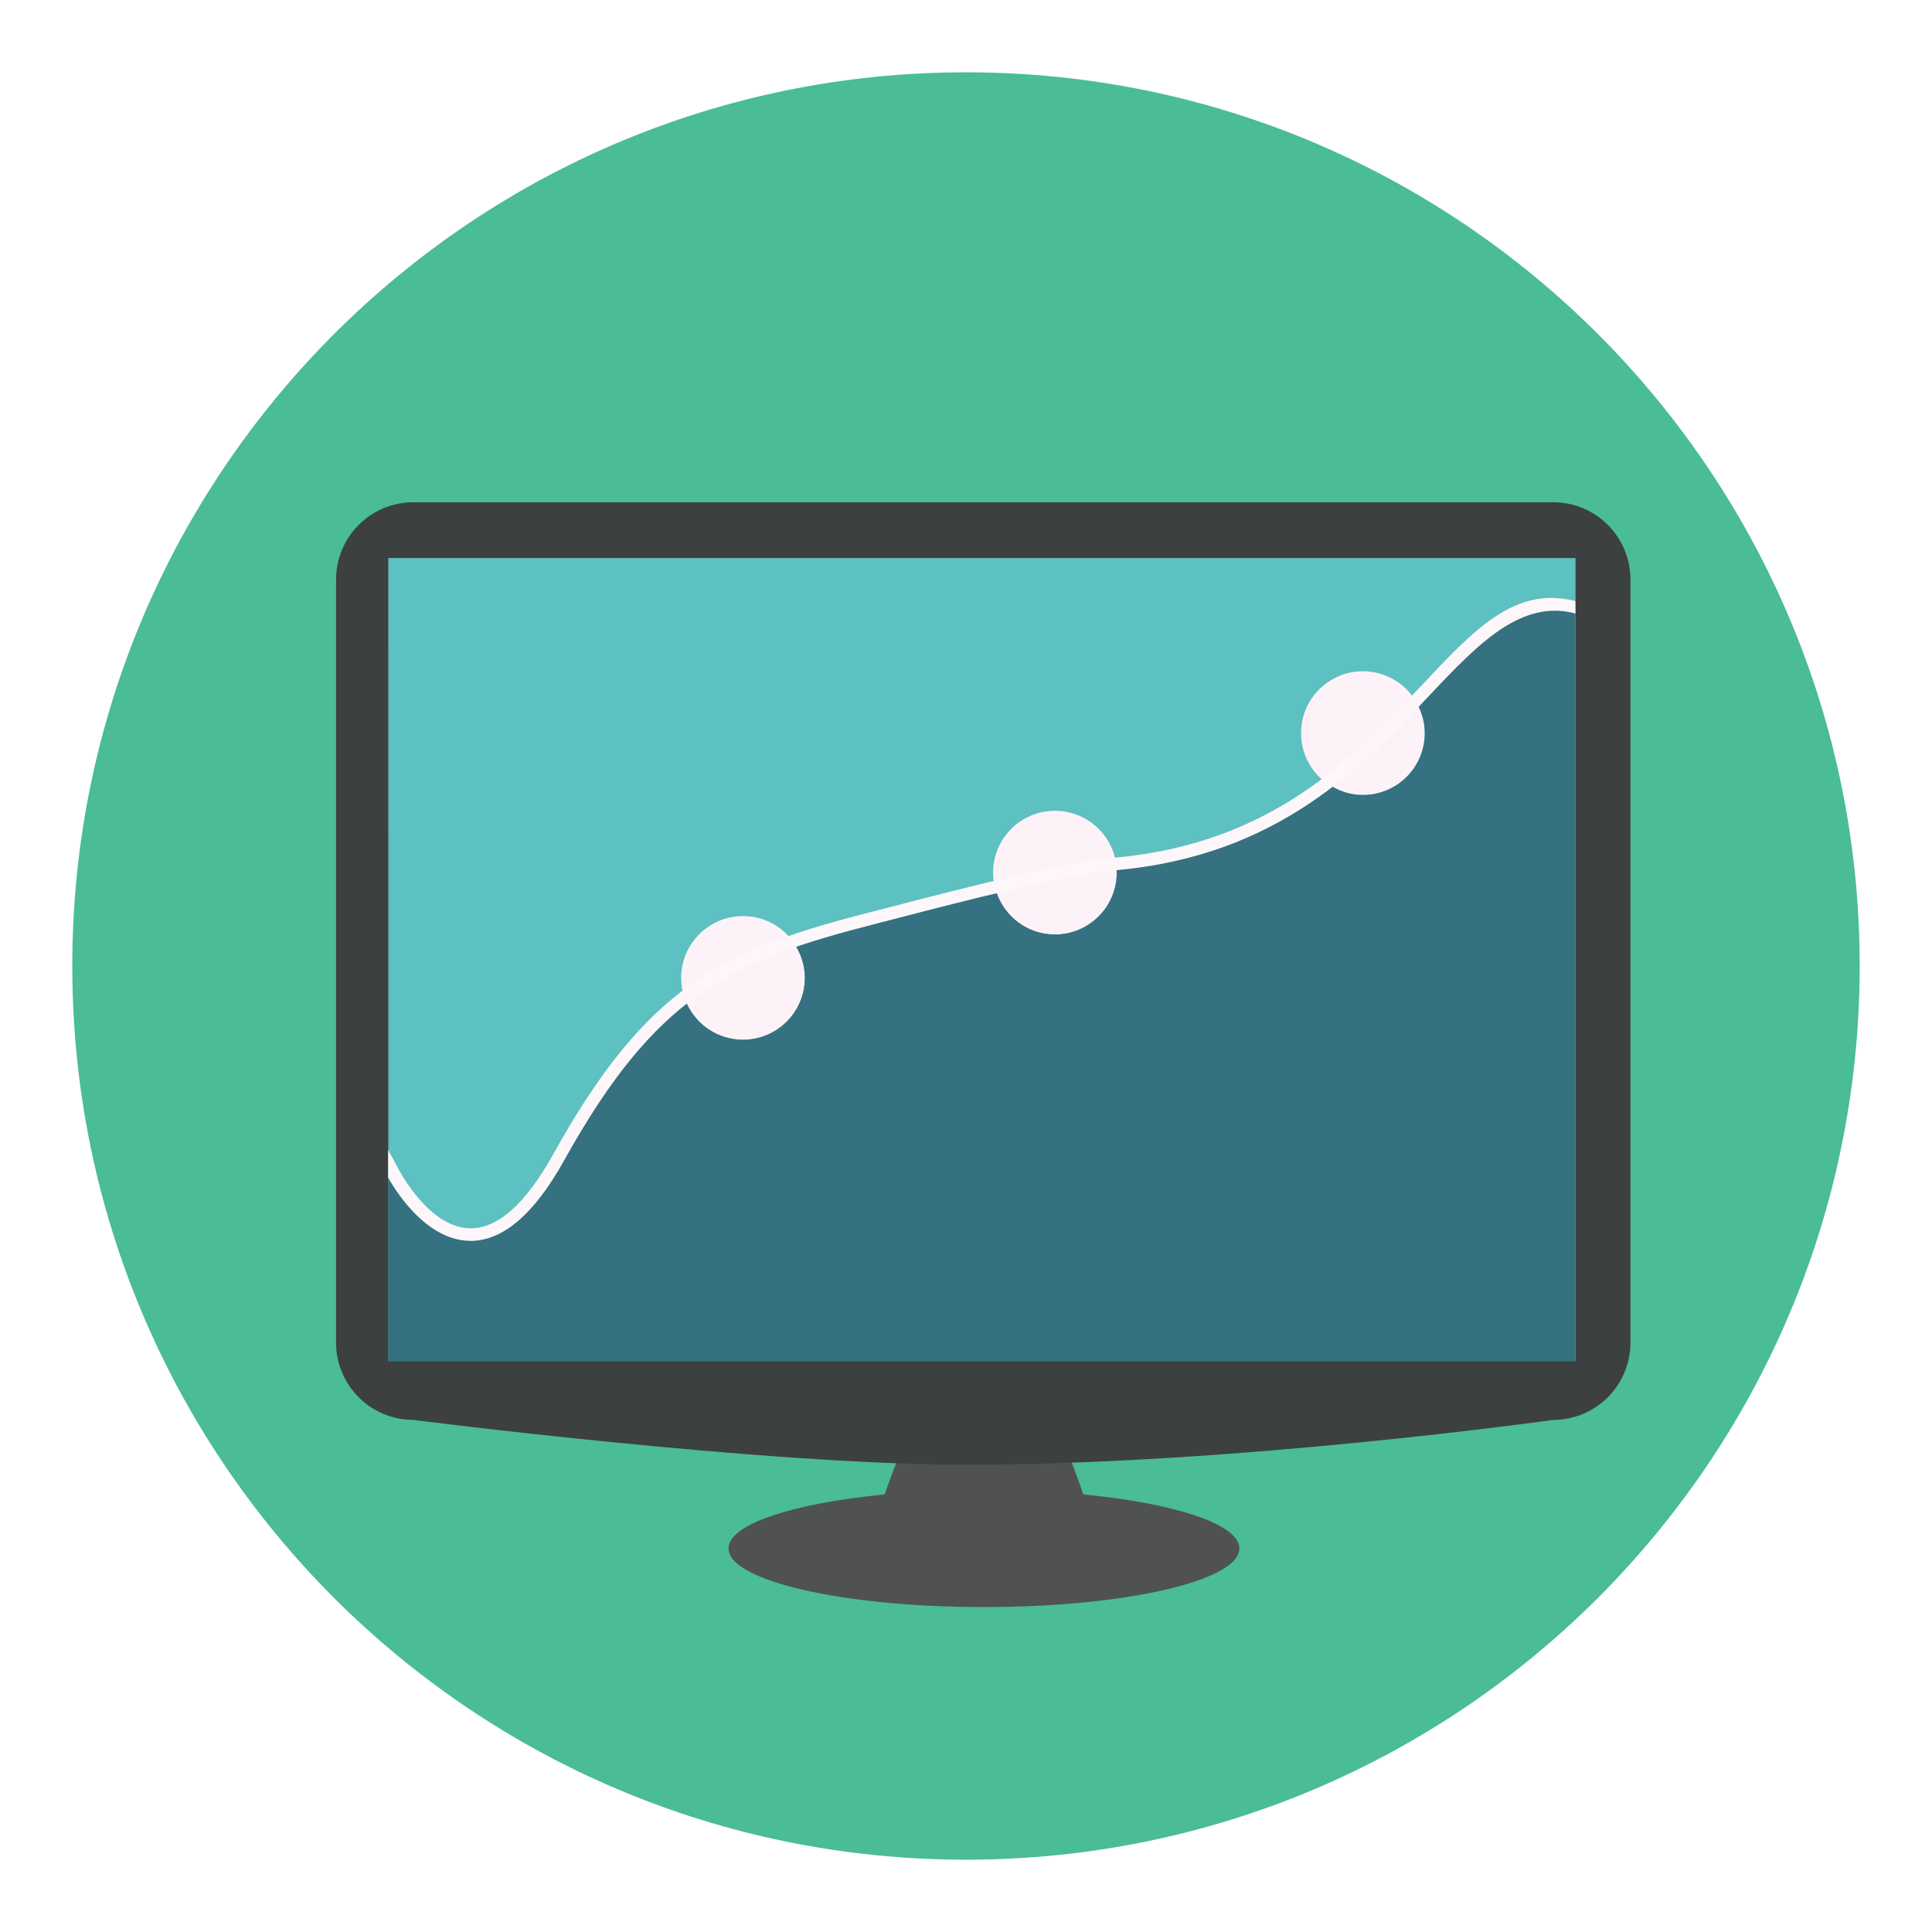
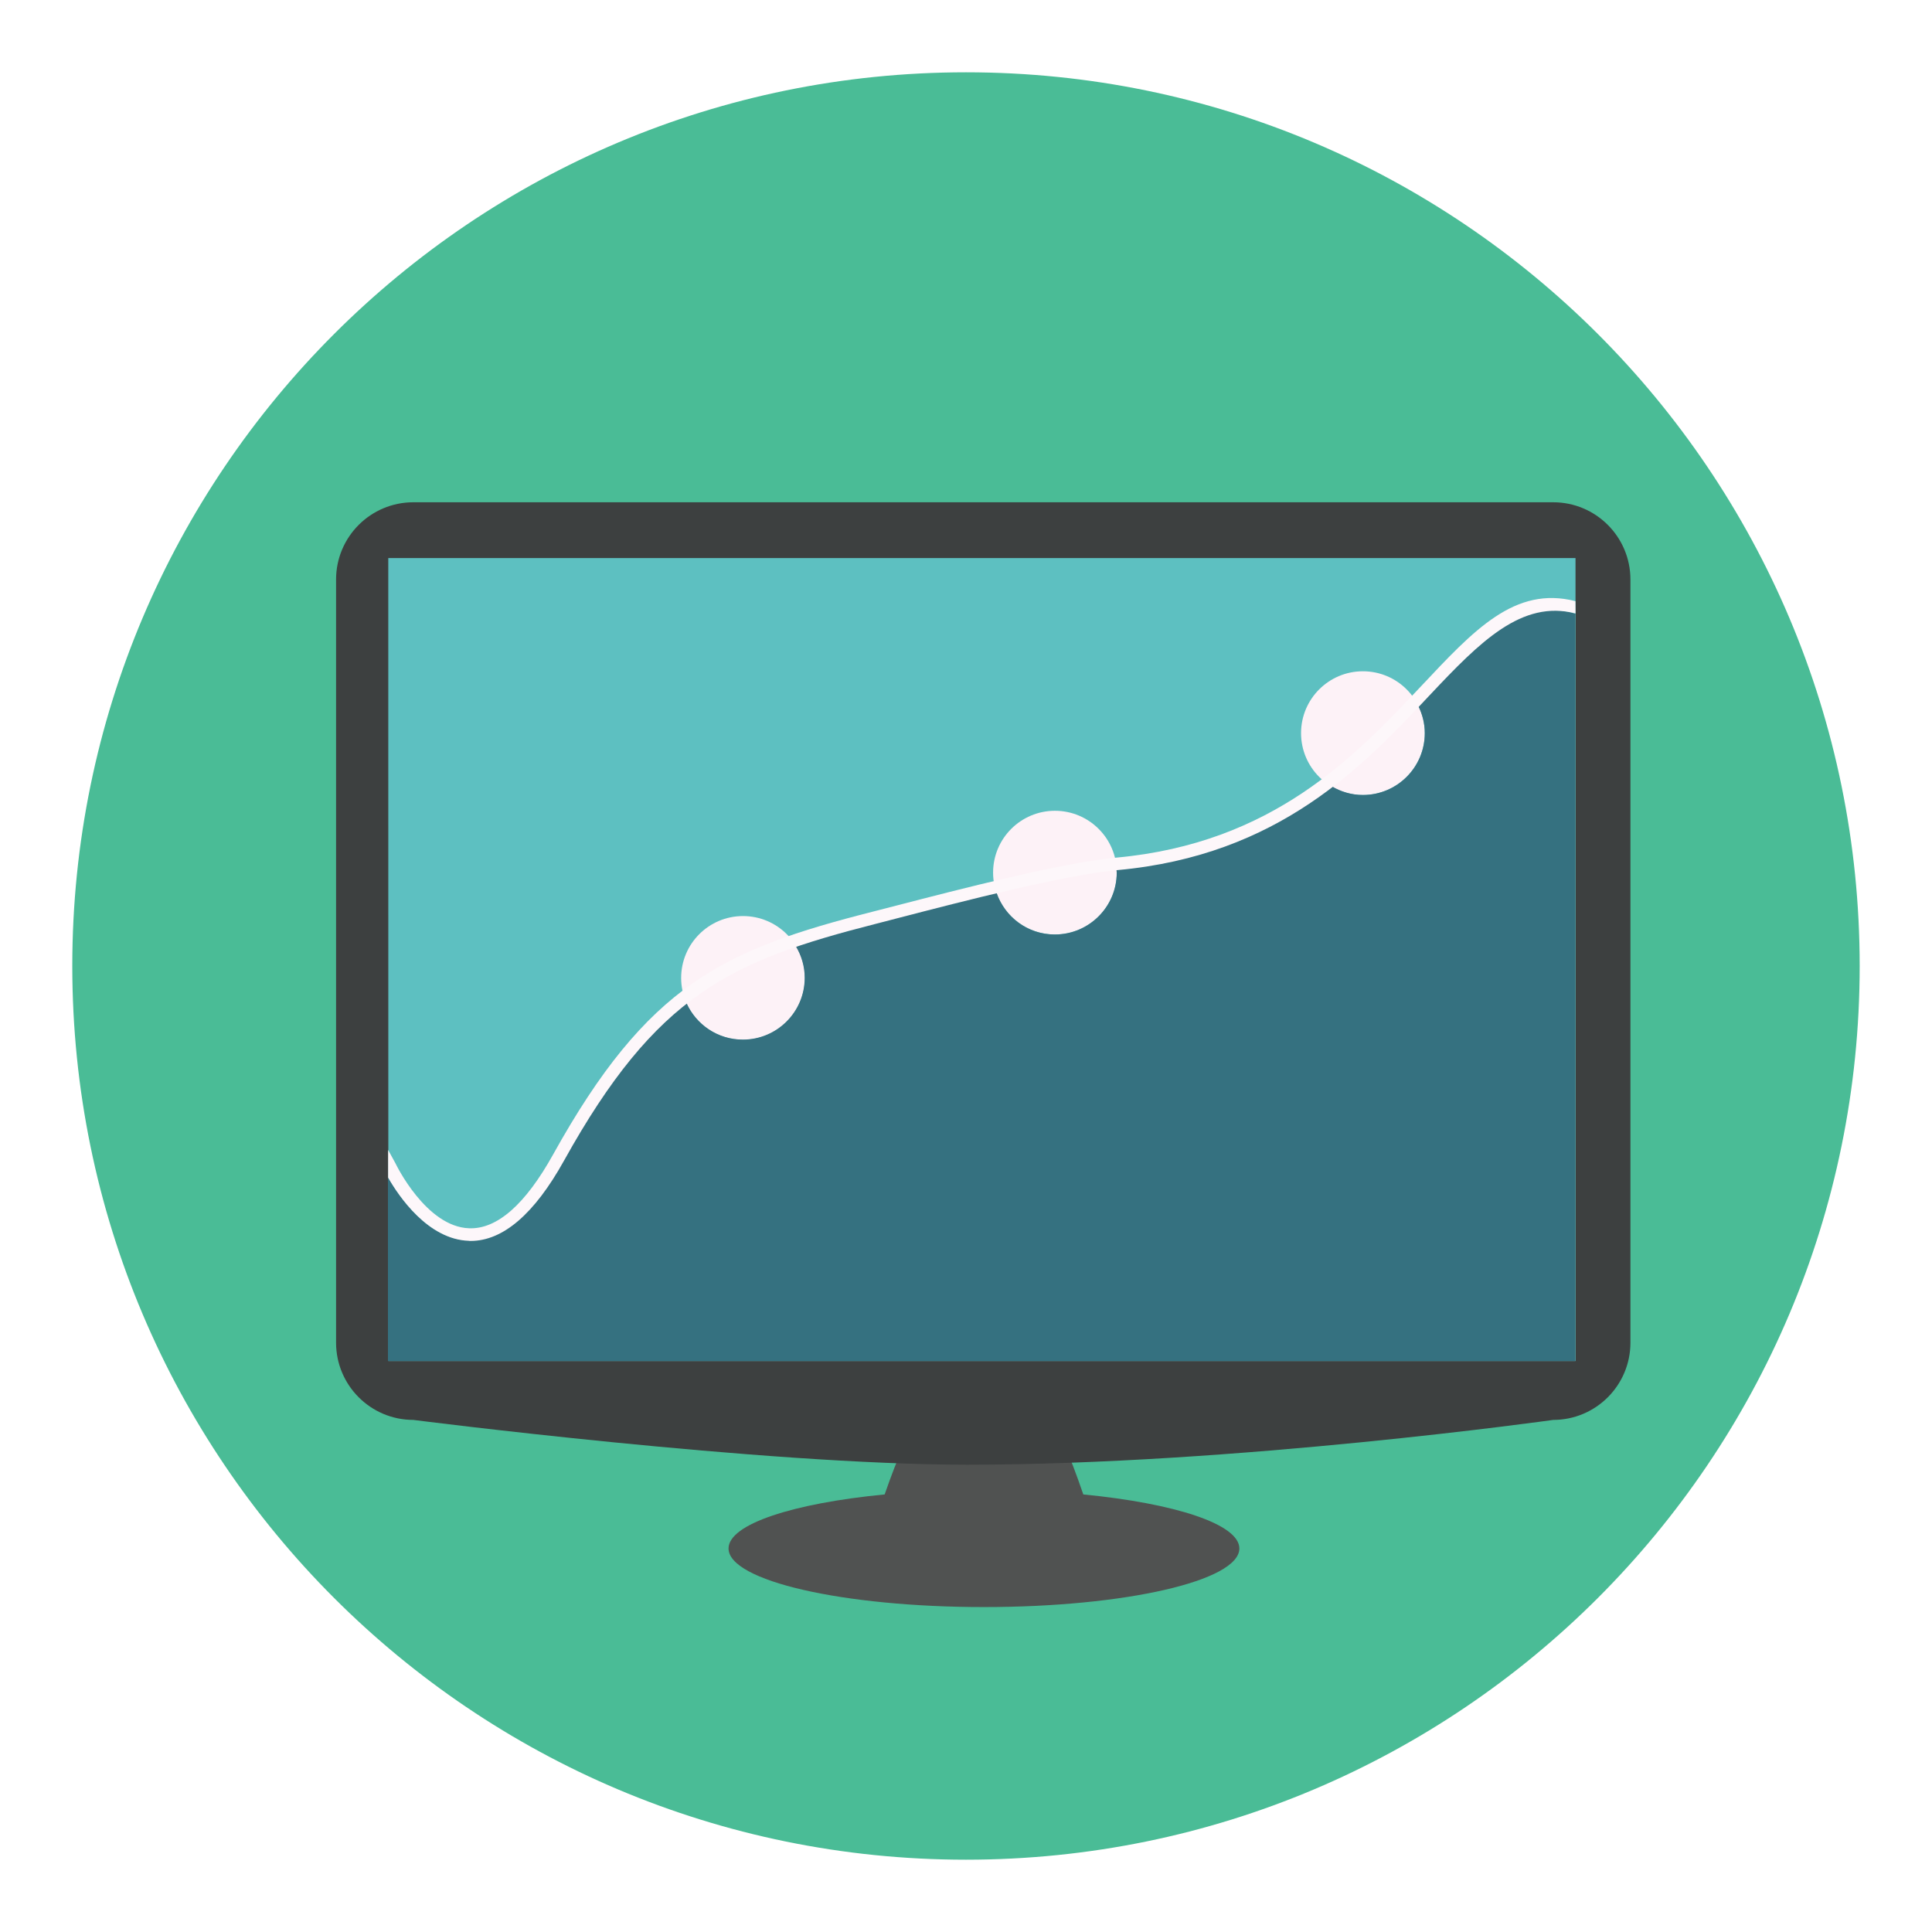
<svg xmlns="http://www.w3.org/2000/svg" width="136.913" height="136.914" viewBox="0 0 136.913 136.914">
  <circle fill="#4ABC96" cx="68.456" cy="68.457" r="63.333" />
-   <path fill="#505251" d="M76.77 105.905c-2.03-5.91-3.18-7.45-7.04-7.45-3.81 0-5.13 1.955-7.037 7.45-6.502.63-11.064 2.107-11.064 3.828 0 2.295 8.1 4.154 18.1 4.154s18.102-1.86 18.102-4.154c0-1.72-4.564-3.197-11.064-3.828z" />
+   <path fill="#505251" d="M76.77 105.905c-2.03-5.91-3.18-7.45-7.04-7.45-3.81 0-5.13 1.955-7.037 7.45-6.502.63-11.064 2.107-11.064 3.828 0 2.295 8.1 4.154 18.1 4.154s18.1-1.86 18.1-4.154c0-1.72-4.57-3.197-11.07-3.828z" />
  <path fill="#3D4040" d="M115.543 95.148c0 3.024-2.45 5.476-5.475 5.476 0 0-22.53 3.174-41.525 3.174-14.54 0-39.25-3.174-39.25-3.174-3.025 0-5.477-2.45-5.477-5.476V41.07c0-3.024 2.45-5.476 5.477-5.476h80.775c3.023 0 5.475 2.45 5.475 5.476v54.078z" />
  <path fill="#5DC0C1" d="M27.516 39.547h84.135v56.905H27.52z" />
  <circle fill="#FDF2F7" cx="52.655" cy="69.302" r="4.384" />
  <circle fill="#FDF2F7" cx="74.76" cy="61.84" r="4.383" />
  <circle fill="#FDF2F7" cx="96.585" cy="51.955" r="4.384" />
-   <path fill="#357180" d="M111.45 43.433c-3.806-.975-6.608 2.007-10.157 5.777l-.783.83c.285.58.46 1.225.46 1.914 0 2.42-1.966 4.383-4.386 4.383-.805 0-1.55-.232-2.197-.61-3.787 2.894-8.578 5.292-15.248 5.9l-.02.003c.002.07.02.138.02.21 0 2.42-1.963 4.384-4.383 4.384-1.923 0-3.538-1.245-4.13-2.965-2.494.59-4.97 1.23-6.88 1.73l-1.7.434c-2.07.528-3.936 1.048-5.646 1.634.396.657.636 1.42.636 2.24 0 2.42-1.964 4.384-4.384 4.384-1.79 0-3.322-1.074-4.004-2.61-3.044 2.378-5.75 5.785-8.724 11.14-2.1 3.777-4.327 5.69-6.62 5.69-.05 0-.094 0-.14-.002-2.862-.094-4.895-3.127-5.655-4.464V96.45h84.135V43.49l-.2-.06z" />
-   <path fill="#FDF7FA" d="M27.506 81.497v1.956c.76 1.338 2.844 4.384 5.71 4.478.044.006.09.007.134.007 2.295 0 4.52-1.914 6.62-5.69C46.504 70.49 51.73 68.1 62.094 65.457l1.697-.44c4.36-1.13 11.65-3.017 15.395-3.36 11.447-1.046 17.383-7.35 22.152-12.417 3.55-3.772 6.5-6.75 10.305-5.775l-.006-.87c-4.307-1.102-7.195 2.05-10.945 6.034-4.67 4.952-10.48 11.12-21.59 12.14-3.813.35-11.147 2.25-15.53 3.385l-1.695.437c-10.623 2.71-15.98 5.16-22.68 17.218-1.965 3.538-3.97 5.306-5.95 5.234-3.054-.1-5.188-4.53-5.21-4.576l-.528-.97zm.01 1.943l-.004-.01z" />
+   <path fill="#357180" d="M111.45 43.433c-3.806-.975-6.608 2.007-10.157 5.777l-.783.83c.285.58.46 1.225.46 1.914 0 2.42-1.966 4.383-4.386 4.383-.805 0-1.55-.232-2.197-.61-3.787 2.894-8.578 5.292-15.248 5.9l-.02.003c0 .07.02.138.02.21 0 2.42-1.97 4.384-4.39 4.384-1.925 0-3.54-1.245-4.13-2.965-2.496.59-4.97 1.23-6.88 1.73l-1.7.43c-2.07.53-3.938 1.05-5.648 1.63.395.656.635 1.42.635 2.24 0 2.42-1.964 4.383-4.384 4.383-1.79 0-3.32-1.074-4.004-2.61-3.045 2.38-5.75 5.785-8.725 11.14-2.1 3.777-4.33 5.69-6.62 5.69h-.14c-2.864-.096-4.897-3.13-5.657-4.466v13.02h84.134V43.49l-.2-.06z" />
+   <path fill="#FDF7FA" d="M27.506 81.497v1.956c.76 1.338 2.844 4.384 5.71 4.478.044.01.09.01.134.01 2.295 0 4.52-1.91 6.62-5.69 6.534-11.76 11.76-14.15 22.124-16.79l1.697-.44c4.36-1.13 11.65-3.02 15.4-3.36 11.45-1.042 17.387-7.35 22.15-12.42 3.55-3.77 6.5-6.75 10.31-5.77l-.006-.87c-4.307-1.1-7.195 2.05-10.945 6.036-4.67 4.95-10.48 11.12-21.59 12.14-3.814.35-11.148 2.25-15.53 3.384l-1.696.436C51.254 67.3 45.9 69.75 39.2 81.81c-1.966 3.538-3.97 5.306-5.95 5.234-3.055-.1-5.19-4.53-5.21-4.576l-.53-.97zm.01 1.943l-.004-.01z" />
</svg>
